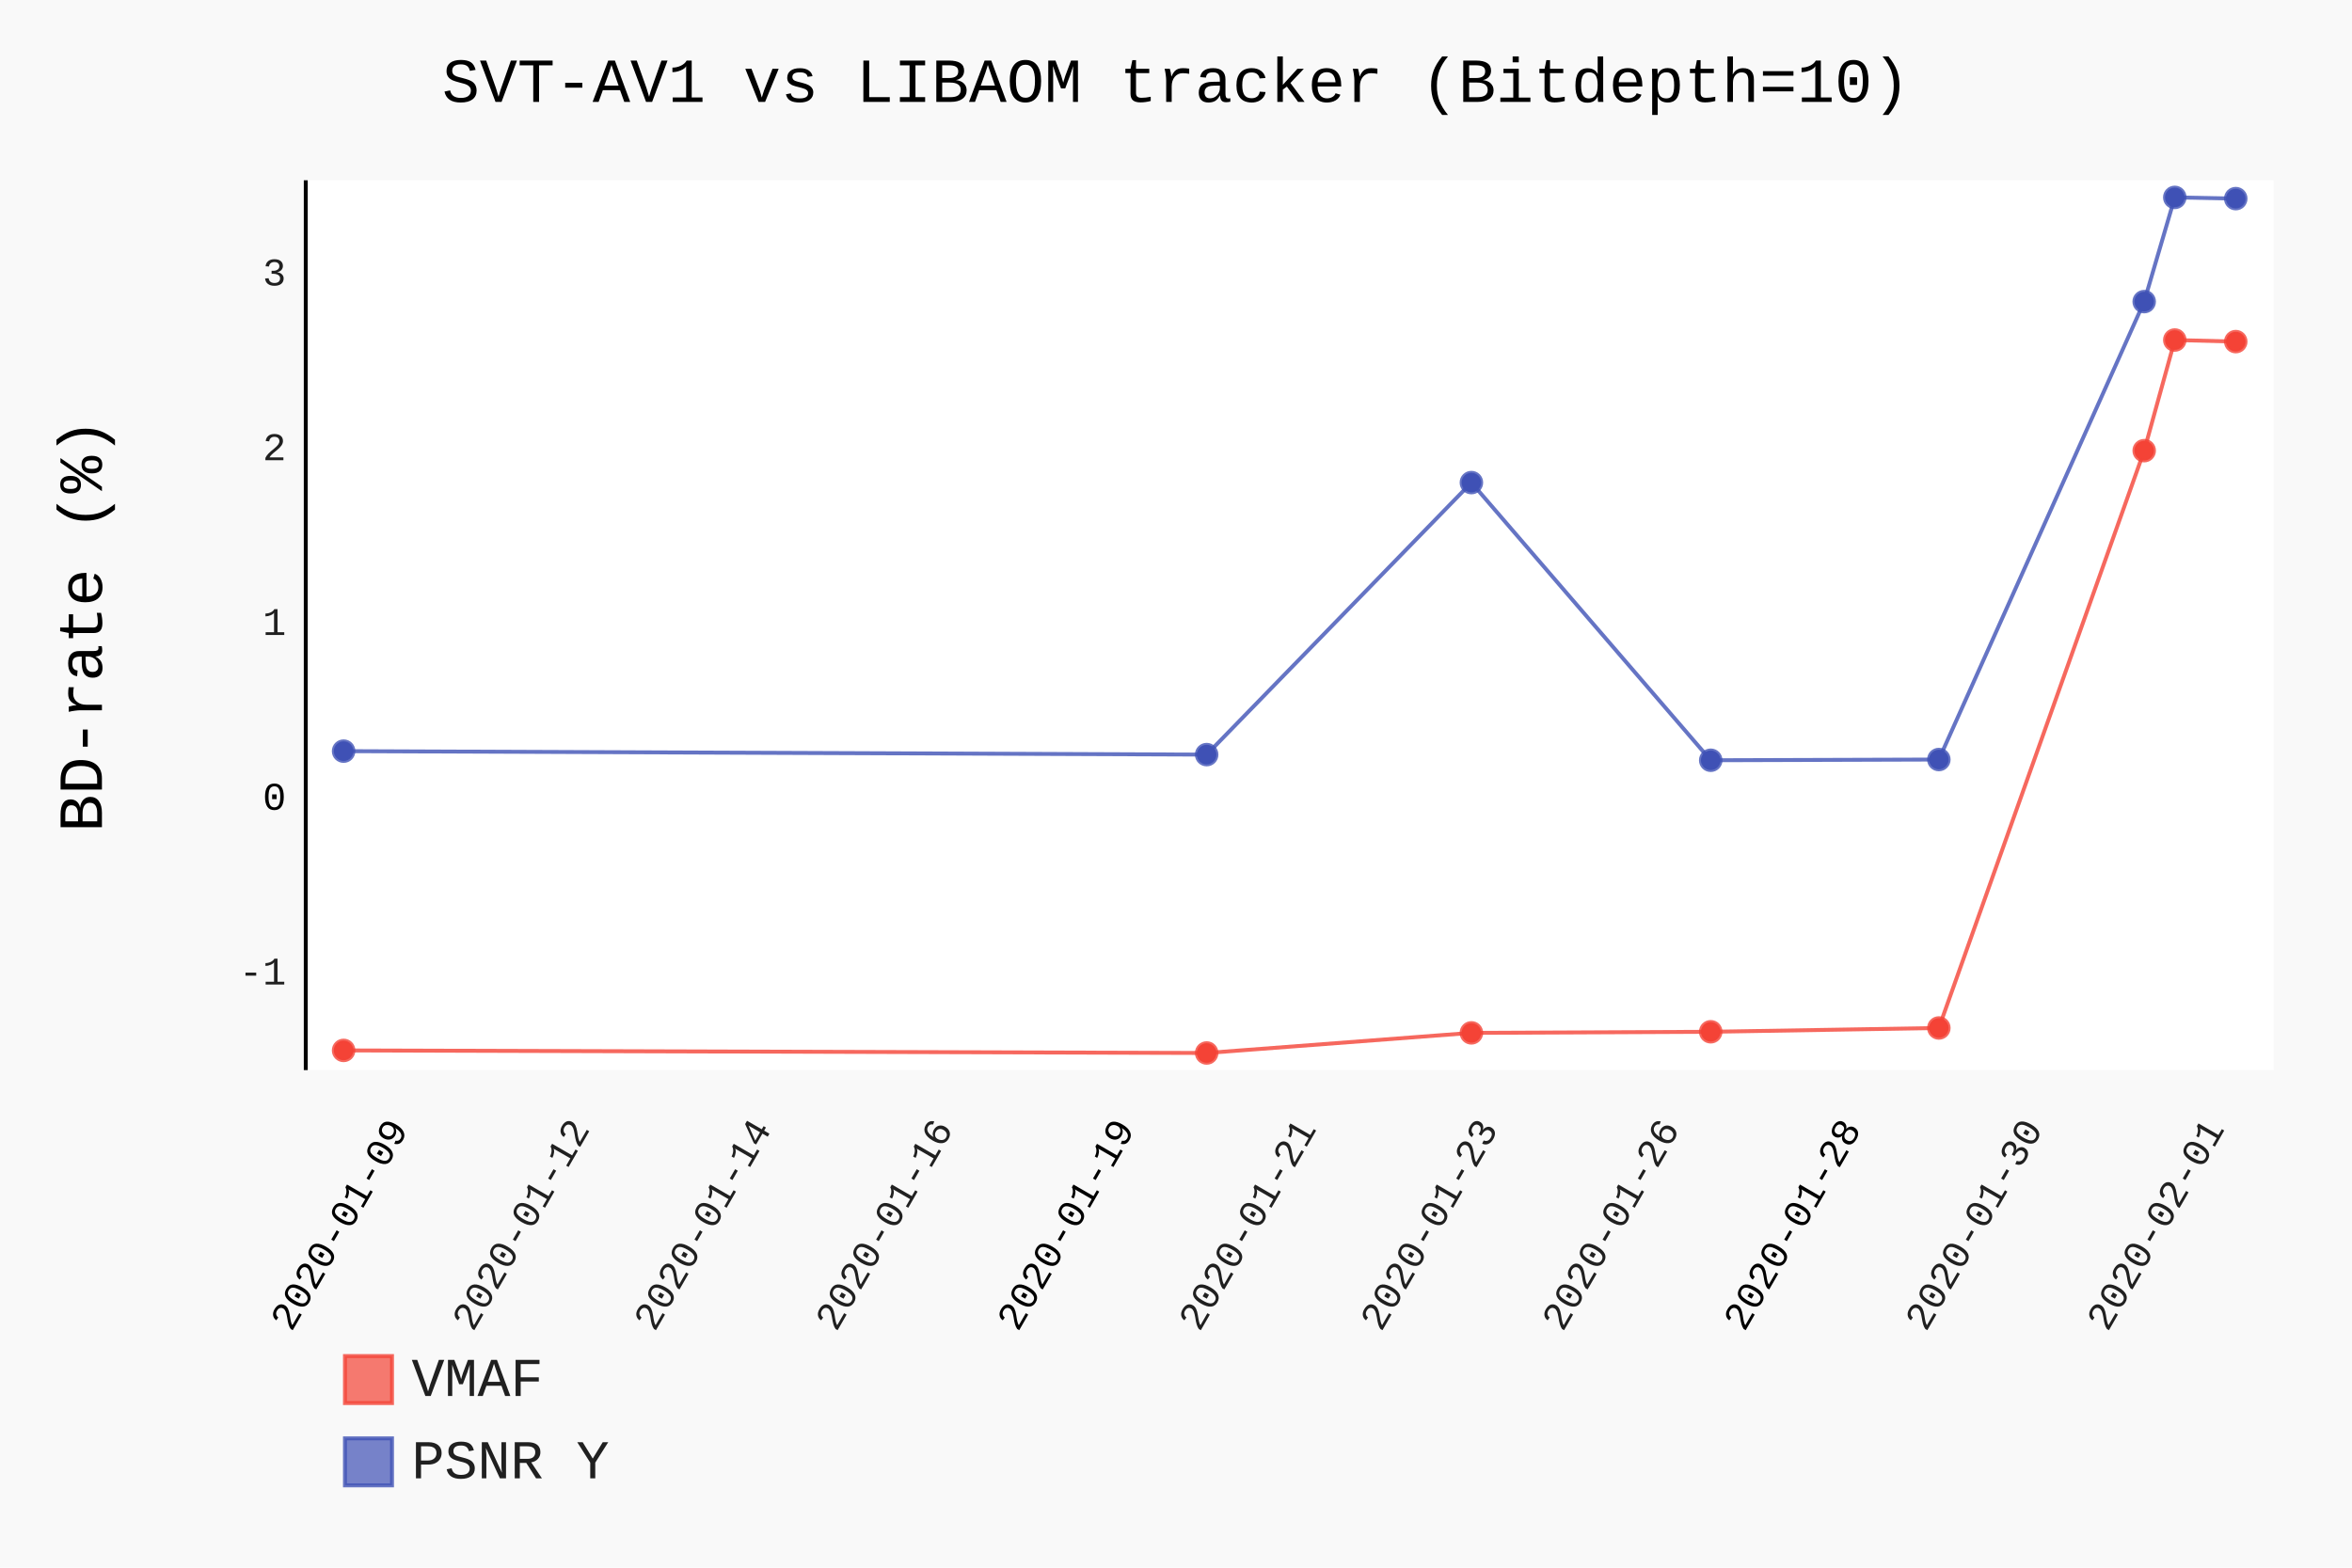
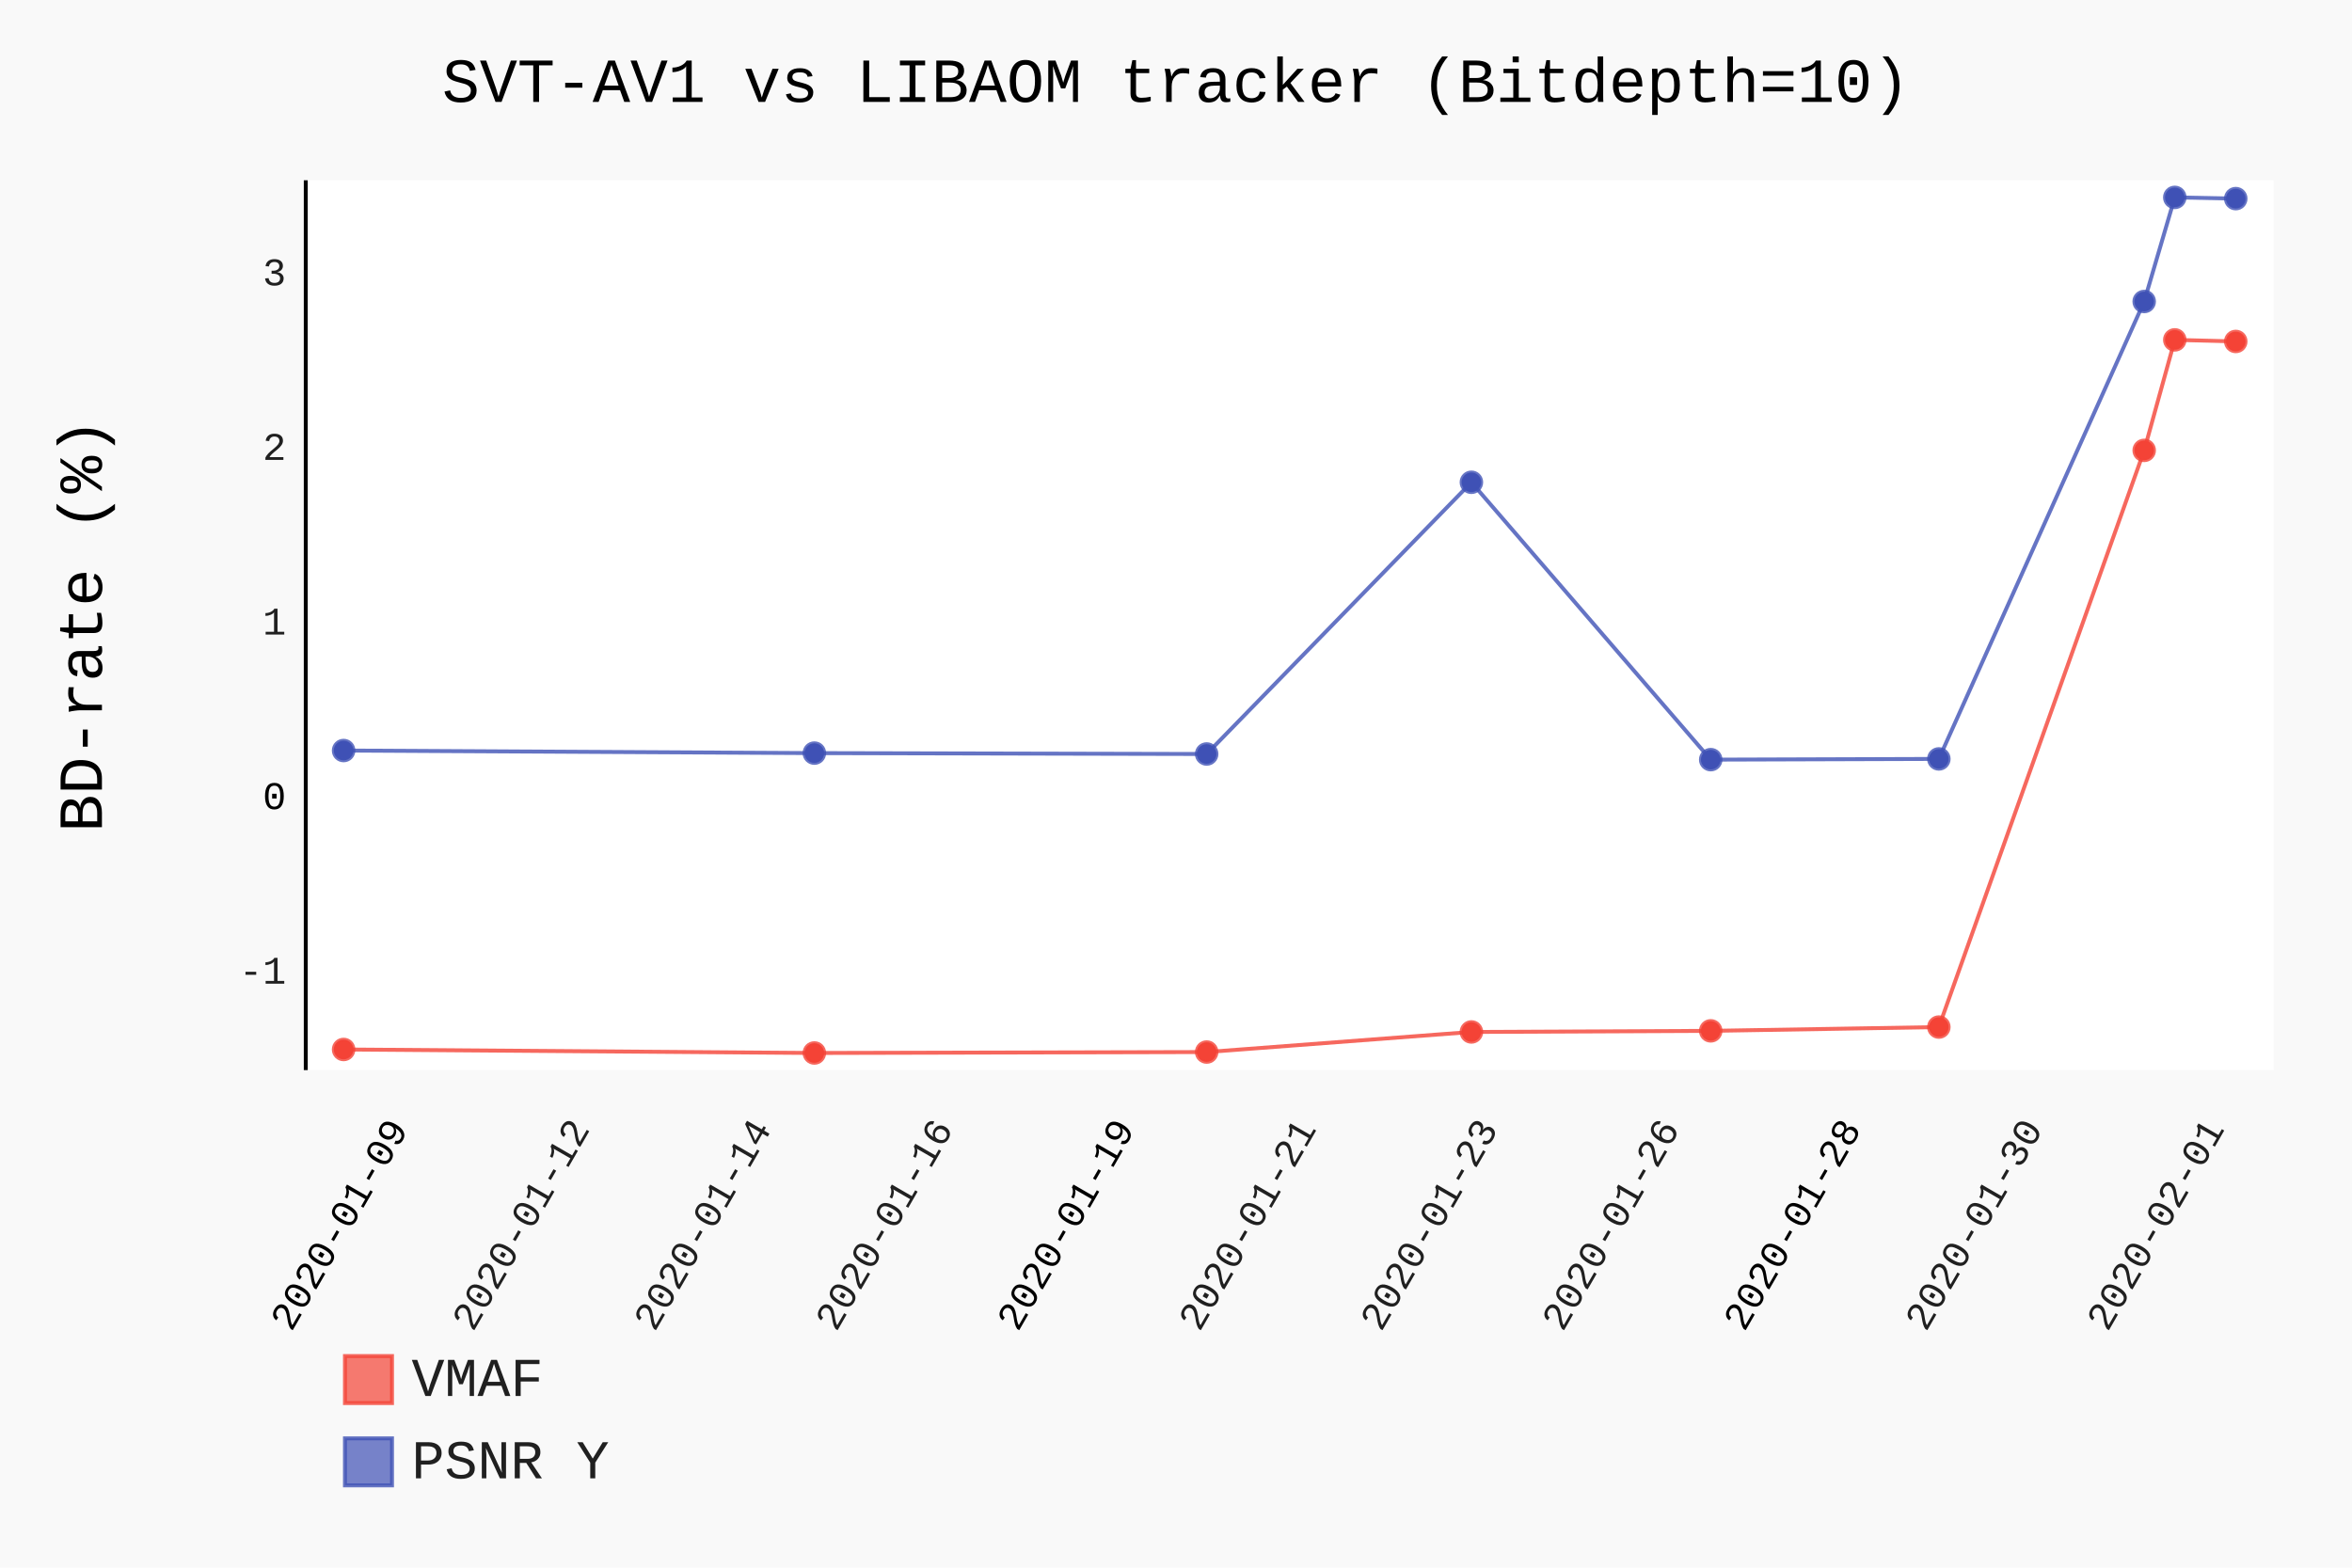
- <svg xmlns="http://www.w3.org/2000/svg" class="pygal-chart" id="chart-7adabff4-6048-4c47-b528-48dca78afa11" viewBox="0 0 600 400">
+ <svg xmlns="http://www.w3.org/2000/svg" class="pygal-chart" id="chart-7ca73737-0156-4fe3-acc8-624238987b94" viewBox="0 0 600 400">
  <defs>
-     <style type="text/css">#chart-7adabff4-6048-4c47-b528-48dca78afa11{-webkit-user-select:none;-webkit-font-smoothing:antialiased;font-family:Consolas,"Liberation Mono",Menlo,Courier,monospace}#chart-7adabff4-6048-4c47-b528-48dca78afa11 .title{font-family:Consolas,"Liberation Mono",Menlo,Courier,monospace;font-size:16px}#chart-7adabff4-6048-4c47-b528-48dca78afa11 .legends .legend text{font-family:Consolas,"Liberation Mono",Menlo,Courier,monospace;font-size:14px}#chart-7adabff4-6048-4c47-b528-48dca78afa11 .axis text{font-family:Consolas,"Liberation Mono",Menlo,Courier,monospace;font-size:10px}#chart-7adabff4-6048-4c47-b528-48dca78afa11 .axis text.major{font-family:Consolas,"Liberation Mono",Menlo,Courier,monospace;font-size:10px}#chart-7adabff4-6048-4c47-b528-48dca78afa11 .text-overlay text.value{font-family:Consolas,"Liberation Mono",Menlo,Courier,monospace;font-size:16px}#chart-7adabff4-6048-4c47-b528-48dca78afa11 .text-overlay text.label{font-family:Consolas,"Liberation Mono",Menlo,Courier,monospace;font-size:10px}#chart-7adabff4-6048-4c47-b528-48dca78afa11 .tooltip{font-family:Consolas,"Liberation Mono",Menlo,Courier,monospace;font-size:14px}#chart-7adabff4-6048-4c47-b528-48dca78afa11 text.no_data{font-family:Consolas,"Liberation Mono",Menlo,Courier,monospace;font-size:64px}
- #chart-7adabff4-6048-4c47-b528-48dca78afa11{background-color:rgba(249,249,249,1)}#chart-7adabff4-6048-4c47-b528-48dca78afa11 path,#chart-7adabff4-6048-4c47-b528-48dca78afa11 line,#chart-7adabff4-6048-4c47-b528-48dca78afa11 rect,#chart-7adabff4-6048-4c47-b528-48dca78afa11 circle{-webkit-transition:150ms;-moz-transition:150ms;transition:150ms}#chart-7adabff4-6048-4c47-b528-48dca78afa11 .graph &gt; .background{fill:rgba(249,249,249,1)}#chart-7adabff4-6048-4c47-b528-48dca78afa11 .plot &gt; .background{fill:rgba(255,255,255,1)}#chart-7adabff4-6048-4c47-b528-48dca78afa11 .graph{fill:rgba(0,0,0,.87)}#chart-7adabff4-6048-4c47-b528-48dca78afa11 text.no_data{fill:rgba(0,0,0,1)}#chart-7adabff4-6048-4c47-b528-48dca78afa11 .title{fill:rgba(0,0,0,1)}#chart-7adabff4-6048-4c47-b528-48dca78afa11 .legends .legend text{fill:rgba(0,0,0,.87)}#chart-7adabff4-6048-4c47-b528-48dca78afa11 .legends .legend:hover text{fill:rgba(0,0,0,1)}#chart-7adabff4-6048-4c47-b528-48dca78afa11 .axis .line{stroke:rgba(0,0,0,1)}#chart-7adabff4-6048-4c47-b528-48dca78afa11 .axis .guide.line{stroke:rgba(0,0,0,.54)}#chart-7adabff4-6048-4c47-b528-48dca78afa11 .axis .major.line{stroke:rgba(0,0,0,.87)}#chart-7adabff4-6048-4c47-b528-48dca78afa11 .axis text.major{fill:rgba(0,0,0,1)}#chart-7adabff4-6048-4c47-b528-48dca78afa11 .axis.y .guides:hover .guide.line,#chart-7adabff4-6048-4c47-b528-48dca78afa11 .line-graph .axis.x .guides:hover .guide.line,#chart-7adabff4-6048-4c47-b528-48dca78afa11 .stackedline-graph .axis.x .guides:hover .guide.line,#chart-7adabff4-6048-4c47-b528-48dca78afa11 .xy-graph .axis.x .guides:hover .guide.line{stroke:rgba(0,0,0,1)}#chart-7adabff4-6048-4c47-b528-48dca78afa11 .axis .guides:hover text{fill:rgba(0,0,0,1)}#chart-7adabff4-6048-4c47-b528-48dca78afa11 .reactive{fill-opacity:.7;stroke-opacity:.8}#chart-7adabff4-6048-4c47-b528-48dca78afa11 .ci{stroke:rgba(0,0,0,.87)}#chart-7adabff4-6048-4c47-b528-48dca78afa11 .reactive.active,#chart-7adabff4-6048-4c47-b528-48dca78afa11 .active .reactive{fill-opacity:.8;stroke-opacity:.9;stroke-width:4}#chart-7adabff4-6048-4c47-b528-48dca78afa11 .ci .reactive.active{stroke-width:1.5}#chart-7adabff4-6048-4c47-b528-48dca78afa11 .series text{fill:rgba(0,0,0,1)}#chart-7adabff4-6048-4c47-b528-48dca78afa11 .tooltip rect{fill:rgba(255,255,255,1);stroke:rgba(0,0,0,1);-webkit-transition:opacity 150ms;-moz-transition:opacity 150ms;transition:opacity 150ms}#chart-7adabff4-6048-4c47-b528-48dca78afa11 .tooltip .label{fill:rgba(0,0,0,.87)}#chart-7adabff4-6048-4c47-b528-48dca78afa11 .tooltip .label{fill:rgba(0,0,0,.87)}#chart-7adabff4-6048-4c47-b528-48dca78afa11 .tooltip .legend{font-size:.8em;fill:rgba(0,0,0,.54)}#chart-7adabff4-6048-4c47-b528-48dca78afa11 .tooltip .x_label{font-size:.6em;fill:rgba(0,0,0,1)}#chart-7adabff4-6048-4c47-b528-48dca78afa11 .tooltip .xlink{font-size:.5em;text-decoration:underline}#chart-7adabff4-6048-4c47-b528-48dca78afa11 .tooltip .value{font-size:1.5em}#chart-7adabff4-6048-4c47-b528-48dca78afa11 .bound{font-size:.5em}#chart-7adabff4-6048-4c47-b528-48dca78afa11 .max-value{font-size:.75em;fill:rgba(0,0,0,.54)}#chart-7adabff4-6048-4c47-b528-48dca78afa11 .map-element{fill:rgba(255,255,255,1);stroke:rgba(0,0,0,.54) !important}#chart-7adabff4-6048-4c47-b528-48dca78afa11 .map-element .reactive{fill-opacity:inherit;stroke-opacity:inherit}#chart-7adabff4-6048-4c47-b528-48dca78afa11 .color-0,#chart-7adabff4-6048-4c47-b528-48dca78afa11 .color-0 a:visited{stroke:#F44336;fill:#F44336}#chart-7adabff4-6048-4c47-b528-48dca78afa11 .color-1,#chart-7adabff4-6048-4c47-b528-48dca78afa11 .color-1 a:visited{stroke:#3F51B5;fill:#3F51B5}#chart-7adabff4-6048-4c47-b528-48dca78afa11 .text-overlay .color-0 text{fill:black}#chart-7adabff4-6048-4c47-b528-48dca78afa11 .text-overlay .color-1 text{fill:black}
- #chart-7adabff4-6048-4c47-b528-48dca78afa11 text.no_data{text-anchor:middle}#chart-7adabff4-6048-4c47-b528-48dca78afa11 .guide.line{fill:none}#chart-7adabff4-6048-4c47-b528-48dca78afa11 .centered{text-anchor:middle}#chart-7adabff4-6048-4c47-b528-48dca78afa11 .title{text-anchor:middle}#chart-7adabff4-6048-4c47-b528-48dca78afa11 .legends .legend text{fill-opacity:1}#chart-7adabff4-6048-4c47-b528-48dca78afa11 .axis.x text{text-anchor:middle}#chart-7adabff4-6048-4c47-b528-48dca78afa11 .axis.x:not(.web) text[transform]{text-anchor:start}#chart-7adabff4-6048-4c47-b528-48dca78afa11 .axis.x:not(.web) text[transform].backwards{text-anchor:end}#chart-7adabff4-6048-4c47-b528-48dca78afa11 .axis.y text{text-anchor:end}#chart-7adabff4-6048-4c47-b528-48dca78afa11 .axis.y text[transform].backwards{text-anchor:start}#chart-7adabff4-6048-4c47-b528-48dca78afa11 .axis.y2 text{text-anchor:start}#chart-7adabff4-6048-4c47-b528-48dca78afa11 .axis.y2 text[transform].backwards{text-anchor:end}#chart-7adabff4-6048-4c47-b528-48dca78afa11 .axis .guide.line{stroke-dasharray:4,4}#chart-7adabff4-6048-4c47-b528-48dca78afa11 .axis .major.guide.line{stroke-dasharray:6,6}#chart-7adabff4-6048-4c47-b528-48dca78afa11 .horizontal .axis.y .guide.line,#chart-7adabff4-6048-4c47-b528-48dca78afa11 .horizontal .axis.y2 .guide.line,#chart-7adabff4-6048-4c47-b528-48dca78afa11 .vertical .axis.x .guide.line{opacity:0}#chart-7adabff4-6048-4c47-b528-48dca78afa11 .horizontal .axis.always_show .guide.line,#chart-7adabff4-6048-4c47-b528-48dca78afa11 .vertical .axis.always_show .guide.line{opacity:1 !important}#chart-7adabff4-6048-4c47-b528-48dca78afa11 .axis.y .guides:hover .guide.line,#chart-7adabff4-6048-4c47-b528-48dca78afa11 .axis.y2 .guides:hover .guide.line,#chart-7adabff4-6048-4c47-b528-48dca78afa11 .axis.x .guides:hover .guide.line{opacity:1}#chart-7adabff4-6048-4c47-b528-48dca78afa11 .axis .guides:hover text{opacity:1}#chart-7adabff4-6048-4c47-b528-48dca78afa11 .nofill{fill:none}#chart-7adabff4-6048-4c47-b528-48dca78afa11 .subtle-fill{fill-opacity:.2}#chart-7adabff4-6048-4c47-b528-48dca78afa11 .dot{stroke-width:1px;fill-opacity:1}#chart-7adabff4-6048-4c47-b528-48dca78afa11 .dot.active{stroke-width:5px}#chart-7adabff4-6048-4c47-b528-48dca78afa11 .dot.negative{fill:transparent}#chart-7adabff4-6048-4c47-b528-48dca78afa11 text,#chart-7adabff4-6048-4c47-b528-48dca78afa11 tspan{stroke:none !important}#chart-7adabff4-6048-4c47-b528-48dca78afa11 .series text.active{opacity:1}#chart-7adabff4-6048-4c47-b528-48dca78afa11 .tooltip rect{fill-opacity:.95;stroke-width:.5}#chart-7adabff4-6048-4c47-b528-48dca78afa11 .tooltip text{fill-opacity:1}#chart-7adabff4-6048-4c47-b528-48dca78afa11 .showable{visibility:hidden}#chart-7adabff4-6048-4c47-b528-48dca78afa11 .showable.shown{visibility:visible}#chart-7adabff4-6048-4c47-b528-48dca78afa11 .gauge-background{fill:rgba(229,229,229,1);stroke:none}#chart-7adabff4-6048-4c47-b528-48dca78afa11 .bg-lines{stroke:rgba(249,249,249,1);stroke-width:2px}</style>
+     <style type="text/css">#chart-7ca73737-0156-4fe3-acc8-624238987b94{-webkit-user-select:none;-webkit-font-smoothing:antialiased;font-family:Consolas,"Liberation Mono",Menlo,Courier,monospace}#chart-7ca73737-0156-4fe3-acc8-624238987b94 .title{font-family:Consolas,"Liberation Mono",Menlo,Courier,monospace;font-size:16px}#chart-7ca73737-0156-4fe3-acc8-624238987b94 .legends .legend text{font-family:Consolas,"Liberation Mono",Menlo,Courier,monospace;font-size:14px}#chart-7ca73737-0156-4fe3-acc8-624238987b94 .axis text{font-family:Consolas,"Liberation Mono",Menlo,Courier,monospace;font-size:10px}#chart-7ca73737-0156-4fe3-acc8-624238987b94 .axis text.major{font-family:Consolas,"Liberation Mono",Menlo,Courier,monospace;font-size:10px}#chart-7ca73737-0156-4fe3-acc8-624238987b94 .text-overlay text.value{font-family:Consolas,"Liberation Mono",Menlo,Courier,monospace;font-size:16px}#chart-7ca73737-0156-4fe3-acc8-624238987b94 .text-overlay text.label{font-family:Consolas,"Liberation Mono",Menlo,Courier,monospace;font-size:10px}#chart-7ca73737-0156-4fe3-acc8-624238987b94 .tooltip{font-family:Consolas,"Liberation Mono",Menlo,Courier,monospace;font-size:14px}#chart-7ca73737-0156-4fe3-acc8-624238987b94 text.no_data{font-family:Consolas,"Liberation Mono",Menlo,Courier,monospace;font-size:64px}
+ #chart-7ca73737-0156-4fe3-acc8-624238987b94{background-color:rgba(249,249,249,1)}#chart-7ca73737-0156-4fe3-acc8-624238987b94 path,#chart-7ca73737-0156-4fe3-acc8-624238987b94 line,#chart-7ca73737-0156-4fe3-acc8-624238987b94 rect,#chart-7ca73737-0156-4fe3-acc8-624238987b94 circle{-webkit-transition:150ms;-moz-transition:150ms;transition:150ms}#chart-7ca73737-0156-4fe3-acc8-624238987b94 .graph &gt; .background{fill:rgba(249,249,249,1)}#chart-7ca73737-0156-4fe3-acc8-624238987b94 .plot &gt; .background{fill:rgba(255,255,255,1)}#chart-7ca73737-0156-4fe3-acc8-624238987b94 .graph{fill:rgba(0,0,0,.87)}#chart-7ca73737-0156-4fe3-acc8-624238987b94 text.no_data{fill:rgba(0,0,0,1)}#chart-7ca73737-0156-4fe3-acc8-624238987b94 .title{fill:rgba(0,0,0,1)}#chart-7ca73737-0156-4fe3-acc8-624238987b94 .legends .legend text{fill:rgba(0,0,0,.87)}#chart-7ca73737-0156-4fe3-acc8-624238987b94 .legends .legend:hover text{fill:rgba(0,0,0,1)}#chart-7ca73737-0156-4fe3-acc8-624238987b94 .axis .line{stroke:rgba(0,0,0,1)}#chart-7ca73737-0156-4fe3-acc8-624238987b94 .axis .guide.line{stroke:rgba(0,0,0,.54)}#chart-7ca73737-0156-4fe3-acc8-624238987b94 .axis .major.line{stroke:rgba(0,0,0,.87)}#chart-7ca73737-0156-4fe3-acc8-624238987b94 .axis text.major{fill:rgba(0,0,0,1)}#chart-7ca73737-0156-4fe3-acc8-624238987b94 .axis.y .guides:hover .guide.line,#chart-7ca73737-0156-4fe3-acc8-624238987b94 .line-graph .axis.x .guides:hover .guide.line,#chart-7ca73737-0156-4fe3-acc8-624238987b94 .stackedline-graph .axis.x .guides:hover .guide.line,#chart-7ca73737-0156-4fe3-acc8-624238987b94 .xy-graph .axis.x .guides:hover .guide.line{stroke:rgba(0,0,0,1)}#chart-7ca73737-0156-4fe3-acc8-624238987b94 .axis .guides:hover text{fill:rgba(0,0,0,1)}#chart-7ca73737-0156-4fe3-acc8-624238987b94 .reactive{fill-opacity:.7;stroke-opacity:.8}#chart-7ca73737-0156-4fe3-acc8-624238987b94 .ci{stroke:rgba(0,0,0,.87)}#chart-7ca73737-0156-4fe3-acc8-624238987b94 .reactive.active,#chart-7ca73737-0156-4fe3-acc8-624238987b94 .active .reactive{fill-opacity:.8;stroke-opacity:.9;stroke-width:4}#chart-7ca73737-0156-4fe3-acc8-624238987b94 .ci .reactive.active{stroke-width:1.5}#chart-7ca73737-0156-4fe3-acc8-624238987b94 .series text{fill:rgba(0,0,0,1)}#chart-7ca73737-0156-4fe3-acc8-624238987b94 .tooltip rect{fill:rgba(255,255,255,1);stroke:rgba(0,0,0,1);-webkit-transition:opacity 150ms;-moz-transition:opacity 150ms;transition:opacity 150ms}#chart-7ca73737-0156-4fe3-acc8-624238987b94 .tooltip .label{fill:rgba(0,0,0,.87)}#chart-7ca73737-0156-4fe3-acc8-624238987b94 .tooltip .label{fill:rgba(0,0,0,.87)}#chart-7ca73737-0156-4fe3-acc8-624238987b94 .tooltip .legend{font-size:.8em;fill:rgba(0,0,0,.54)}#chart-7ca73737-0156-4fe3-acc8-624238987b94 .tooltip .x_label{font-size:.6em;fill:rgba(0,0,0,1)}#chart-7ca73737-0156-4fe3-acc8-624238987b94 .tooltip .xlink{font-size:.5em;text-decoration:underline}#chart-7ca73737-0156-4fe3-acc8-624238987b94 .tooltip .value{font-size:1.5em}#chart-7ca73737-0156-4fe3-acc8-624238987b94 .bound{font-size:.5em}#chart-7ca73737-0156-4fe3-acc8-624238987b94 .max-value{font-size:.75em;fill:rgba(0,0,0,.54)}#chart-7ca73737-0156-4fe3-acc8-624238987b94 .map-element{fill:rgba(255,255,255,1);stroke:rgba(0,0,0,.54) !important}#chart-7ca73737-0156-4fe3-acc8-624238987b94 .map-element .reactive{fill-opacity:inherit;stroke-opacity:inherit}#chart-7ca73737-0156-4fe3-acc8-624238987b94 .color-0,#chart-7ca73737-0156-4fe3-acc8-624238987b94 .color-0 a:visited{stroke:#F44336;fill:#F44336}#chart-7ca73737-0156-4fe3-acc8-624238987b94 .color-1,#chart-7ca73737-0156-4fe3-acc8-624238987b94 .color-1 a:visited{stroke:#3F51B5;fill:#3F51B5}#chart-7ca73737-0156-4fe3-acc8-624238987b94 .text-overlay .color-0 text{fill:black}#chart-7ca73737-0156-4fe3-acc8-624238987b94 .text-overlay .color-1 text{fill:black}
+ #chart-7ca73737-0156-4fe3-acc8-624238987b94 text.no_data{text-anchor:middle}#chart-7ca73737-0156-4fe3-acc8-624238987b94 .guide.line{fill:none}#chart-7ca73737-0156-4fe3-acc8-624238987b94 .centered{text-anchor:middle}#chart-7ca73737-0156-4fe3-acc8-624238987b94 .title{text-anchor:middle}#chart-7ca73737-0156-4fe3-acc8-624238987b94 .legends .legend text{fill-opacity:1}#chart-7ca73737-0156-4fe3-acc8-624238987b94 .axis.x text{text-anchor:middle}#chart-7ca73737-0156-4fe3-acc8-624238987b94 .axis.x:not(.web) text[transform]{text-anchor:start}#chart-7ca73737-0156-4fe3-acc8-624238987b94 .axis.x:not(.web) text[transform].backwards{text-anchor:end}#chart-7ca73737-0156-4fe3-acc8-624238987b94 .axis.y text{text-anchor:end}#chart-7ca73737-0156-4fe3-acc8-624238987b94 .axis.y text[transform].backwards{text-anchor:start}#chart-7ca73737-0156-4fe3-acc8-624238987b94 .axis.y2 text{text-anchor:start}#chart-7ca73737-0156-4fe3-acc8-624238987b94 .axis.y2 text[transform].backwards{text-anchor:end}#chart-7ca73737-0156-4fe3-acc8-624238987b94 .axis .guide.line{stroke-dasharray:4,4}#chart-7ca73737-0156-4fe3-acc8-624238987b94 .axis .major.guide.line{stroke-dasharray:6,6}#chart-7ca73737-0156-4fe3-acc8-624238987b94 .horizontal .axis.y .guide.line,#chart-7ca73737-0156-4fe3-acc8-624238987b94 .horizontal .axis.y2 .guide.line,#chart-7ca73737-0156-4fe3-acc8-624238987b94 .vertical .axis.x .guide.line{opacity:0}#chart-7ca73737-0156-4fe3-acc8-624238987b94 .horizontal .axis.always_show .guide.line,#chart-7ca73737-0156-4fe3-acc8-624238987b94 .vertical .axis.always_show .guide.line{opacity:1 !important}#chart-7ca73737-0156-4fe3-acc8-624238987b94 .axis.y .guides:hover .guide.line,#chart-7ca73737-0156-4fe3-acc8-624238987b94 .axis.y2 .guides:hover .guide.line,#chart-7ca73737-0156-4fe3-acc8-624238987b94 .axis.x .guides:hover .guide.line{opacity:1}#chart-7ca73737-0156-4fe3-acc8-624238987b94 .axis .guides:hover text{opacity:1}#chart-7ca73737-0156-4fe3-acc8-624238987b94 .nofill{fill:none}#chart-7ca73737-0156-4fe3-acc8-624238987b94 .subtle-fill{fill-opacity:.2}#chart-7ca73737-0156-4fe3-acc8-624238987b94 .dot{stroke-width:1px;fill-opacity:1}#chart-7ca73737-0156-4fe3-acc8-624238987b94 .dot.active{stroke-width:5px}#chart-7ca73737-0156-4fe3-acc8-624238987b94 .dot.negative{fill:transparent}#chart-7ca73737-0156-4fe3-acc8-624238987b94 text,#chart-7ca73737-0156-4fe3-acc8-624238987b94 tspan{stroke:none !important}#chart-7ca73737-0156-4fe3-acc8-624238987b94 .series text.active{opacity:1}#chart-7ca73737-0156-4fe3-acc8-624238987b94 .tooltip rect{fill-opacity:.95;stroke-width:.5}#chart-7ca73737-0156-4fe3-acc8-624238987b94 .tooltip text{fill-opacity:1}#chart-7ca73737-0156-4fe3-acc8-624238987b94 .showable{visibility:hidden}#chart-7ca73737-0156-4fe3-acc8-624238987b94 .showable.shown{visibility:visible}#chart-7ca73737-0156-4fe3-acc8-624238987b94 .gauge-background{fill:rgba(229,229,229,1);stroke:none}#chart-7ca73737-0156-4fe3-acc8-624238987b94 .bg-lines{stroke:rgba(249,249,249,1);stroke-width:2px}</style>
  </defs>
  <g class="graph datetimeline-graph vertical">
    <rect class="background" height="400" width="600" x="0" y="0" />
    <g class="plot" transform="translate(78, 46)">
      <rect class="background" height="227.038" width="502.0" x="0" y="0" />
      <g class="axis y">
        <g class="guides">
-           <text class="" x="-5" y="205.208">-1</text>
+           <text class="" x="-5" y="204.992">-1</text>
        </g>
        <g class="guides">
-           <text class="major" x="-5" y="160.613">0</text>
+           <text class="major" x="-5" y="160.446">0</text>
        </g>
        <g class="guides">
-           <text class="" x="-5" y="116.018">1</text>
+           <text class="" x="-5" y="115.9">1</text>
        </g>
        <g class="guides">
-           <text class="" x="-5" y="71.424">2</text>
+           <text class="" x="-5" y="71.354">2</text>
        </g>
        <g class="guides">
-           <text class="" x="-5" y="26.829">3</text>
+           <text class="" x="-5" y="26.808">3</text>
        </g>
      </g>
      <g class="axis x">
        <path class="line" d="M0 0 v227.038" />
        <g class="guides">
          <path class="major guide line" d="M26.333 0 v227.038" />
          <text class="major backwards" transform="rotate(300 26.33327 242.0385)" x="26.333" y="242.038">2020-01-09</text>
        </g>
        <g class="guides">
          <path class="guide line" d="M72.665 0 v227.038" />
          <text class="backwards" transform="rotate(300 72.665 242.0385)" x="72.665" y="242.038">2020-01-12</text>
        </g>
        <g class="guides">
          <path class="guide line" d="M118.997 0 v227.038" />
          <text class="backwards" transform="rotate(300 118.9967 242.0385)" x="118.997" y="242.038">2020-01-14</text>
        </g>
        <g class="guides">
          <path class="guide line" d="M165.328 0 v227.038" />
          <text class="backwards" transform="rotate(300 165.3285 242.0385)" x="165.328" y="242.038">2020-01-16</text>
        </g>
        <g class="guides">
          <path class="major guide line" d="M211.66 0 v227.038" />
          <text class="major backwards" transform="rotate(300 211.6602 242.0385)" x="211.66" y="242.038">2020-01-19</text>
        </g>
        <g class="guides">
          <path class="guide line" d="M257.992 0 v227.038" />
          <text class="backwards" transform="rotate(300 257.9919 242.0385)" x="257.992" y="242.038">2020-01-21</text>
        </g>
        <g class="guides">
          <path class="guide line" d="M304.324 0 v227.038" />
          <text class="backwards" transform="rotate(300 304.3237 242.0385)" x="304.324" y="242.038">2020-01-23</text>
        </g>
        <g class="guides">
          <path class="guide line" d="M350.655 0 v227.038" />
          <text class="backwards" transform="rotate(300 350.6554 242.0385)" x="350.655" y="242.038">2020-01-26</text>
        </g>
        <g class="guides">
          <path class="major guide line" d="M396.987 0 v227.038" />
          <text class="major backwards" transform="rotate(300 396.9871 242.0385)" x="396.987" y="242.038">2020-01-28</text>
        </g>
        <g class="guides">
          <path class="guide line" d="M443.319 0 v227.038" />
          <text class="backwards" transform="rotate(300 443.3188 242.0385)" x="443.319" y="242.038">2020-01-30</text>
        </g>
        <g class="guides">
          <path class="guide line" d="M489.651 0 v227.038" />
          <text class="backwards" transform="rotate(300 489.6506 242.0385)" x="489.651" y="242.038">2020-02-01</text>
        </g>
      </g>
      <g class="series serie-0 color-0">
-         <path class="line reactive nofill" d="M9.654 222.015 L229.822 222.672 297.358 217.539 358.409 217.26 416.606 216.292 468.988 68.988 476.79 40.759 492.346 41.164" />
+         <path class="line reactive nofill" d="M9.654 221.777 L129.746 222.672 229.822 222.433 297.358 217.305 358.409 217.026 416.606 216.06 468.988 68.917 476.79 40.719 492.346 41.124" />
      </g>
      <g class="series serie-1 color-1">
-         <path class="line reactive nofill" d="M9.654 145.656 L229.822 146.541 297.358 77.135 358.409 147.982 416.606 147.798 468.988 30.959 476.79 4.366 492.346 4.677" />
+         <path class="line reactive nofill" d="M9.654 145.501 L129.746 146.158 229.822 146.385 297.358 77.055 358.409 147.825 416.606 147.64 468.988 30.93 476.79 4.366 492.346 4.677" />
      </g>
    </g>
    <g class="titles">
      <text class="title plot_title" x="300.0" y="26">SVT-AV1 vs LIBAOM tracker (Bitdepth=10)</text>
      <text class="title" transform="rotate(-90 0 159.5192)" x="0" y="185.519">BD-rate (%)</text>
    </g>
    <g class="plot overlay" transform="translate(78, 46)">
      <g class="series serie-0 color-0">
        <g class="dots">
-           <circle class="dot reactive tooltip-trigger" cx="9.654" cy="222.015" r="2.5" />
+           <circle class="dot reactive tooltip-trigger" cx="9.654" cy="221.777" r="2.5" />
        </g>
        <g class="dots">
-           <circle class="dot reactive tooltip-trigger" cx="229.822" cy="222.672" r="2.5" />
+           <circle class="dot reactive tooltip-trigger" cx="129.746" cy="222.672" r="2.5" />
        </g>
        <g class="dots">
-           <circle class="dot reactive tooltip-trigger" cx="297.358" cy="217.539" r="2.5" />
+           <circle class="dot reactive tooltip-trigger" cx="229.822" cy="222.433" r="2.5" />
        </g>
        <g class="dots">
-           <circle class="dot reactive tooltip-trigger" cx="358.409" cy="217.26" r="2.5" />
+           <circle class="dot reactive tooltip-trigger" cx="297.358" cy="217.305" r="2.5" />
        </g>
        <g class="dots">
-           <circle class="dot reactive tooltip-trigger" cx="416.606" cy="216.292" r="2.5" />
+           <circle class="dot reactive tooltip-trigger" cx="358.409" cy="217.026" r="2.5" />
        </g>
        <g class="dots">
-           <circle class="dot reactive tooltip-trigger" cx="468.988" cy="68.988" r="2.5" />
+           <circle class="dot reactive tooltip-trigger" cx="416.606" cy="216.06" r="2.5" />
        </g>
        <g class="dots">
-           <circle class="dot reactive tooltip-trigger" cx="476.79" cy="40.759" r="2.5" />
+           <circle class="dot reactive tooltip-trigger" cx="468.988" cy="68.917" r="2.5" />
        </g>
        <g class="dots">
-           <circle class="dot reactive tooltip-trigger" cx="492.346" cy="41.164" r="2.5" />
+           <circle class="dot reactive tooltip-trigger" cx="476.79" cy="40.719" r="2.5" />
+         </g>
+         <g class="dots">
+           <circle class="dot reactive tooltip-trigger" cx="492.346" cy="41.124" r="2.5" />
        </g>
      </g>
      <g class="series serie-1 color-1">
        <g class="dots">
-           <circle class="dot reactive tooltip-trigger" cx="9.654" cy="145.656" r="2.5" />
+           <circle class="dot reactive tooltip-trigger" cx="9.654" cy="145.501" r="2.5" />
        </g>
        <g class="dots">
-           <circle class="dot reactive tooltip-trigger" cx="229.822" cy="146.541" r="2.5" />
+           <circle class="dot reactive tooltip-trigger" cx="129.746" cy="146.158" r="2.5" />
        </g>
        <g class="dots">
-           <circle class="dot reactive tooltip-trigger" cx="297.358" cy="77.135" r="2.5" />
+           <circle class="dot reactive tooltip-trigger" cx="229.822" cy="146.385" r="2.5" />
        </g>
        <g class="dots">
-           <circle class="dot reactive tooltip-trigger" cx="358.409" cy="147.982" r="2.5" />
+           <circle class="dot reactive tooltip-trigger" cx="297.358" cy="77.055" r="2.5" />
        </g>
        <g class="dots">
-           <circle class="dot reactive tooltip-trigger" cx="416.606" cy="147.798" r="2.5" />
+           <circle class="dot reactive tooltip-trigger" cx="358.409" cy="147.825" r="2.5" />
        </g>
        <g class="dots">
-           <circle class="dot reactive tooltip-trigger" cx="468.988" cy="30.959" r="2.5" />
+           <circle class="dot reactive tooltip-trigger" cx="416.606" cy="147.64" r="2.5" />
+         </g>
+         <g class="dots">
+           <circle class="dot reactive tooltip-trigger" cx="468.988" cy="30.93" r="2.5" />
        </g>
        <g class="dots">
          <circle class="dot reactive tooltip-trigger" cx="476.79" cy="4.366" r="2.5" />
        </g>
        <g class="dots">
          <circle class="dot reactive tooltip-trigger" cx="492.346" cy="4.677" r="2.5" />
        </g>
      </g>
    </g>
    <g class="plot text-overlay" transform="translate(78, 46)">
      <g class="series serie-0 color-0" />
      <g class="series serie-1 color-1" />
    </g>
    <g class="plot tooltip-overlay" transform="translate(78, 46)">
      <g class="tooltip" style="opacity: 0" transform="translate(0 0)">
        <rect class="tooltip-box" height="0" rx="0" ry="0" width="0" />
        <g class="text" />
      </g>
    </g>
    <g class="legends" transform="translate(88, 345)">
      <g class="legend reactive activate-serie" id="activate-serie-0">
        <rect class="color-0 reactive" height="12" width="12" x="0.0" y="1.0" />
        <text x="17.0" y="11.2">VMAF</text>
      </g>
      <g class="legend reactive activate-serie" id="activate-serie-1">
        <rect class="color-1 reactive" height="12" width="12" x="0.0" y="22.0" />
        <text x="17.0" y="32.2">PSNR Y</text>
      </g>
    </g>
  </g>
</svg>
